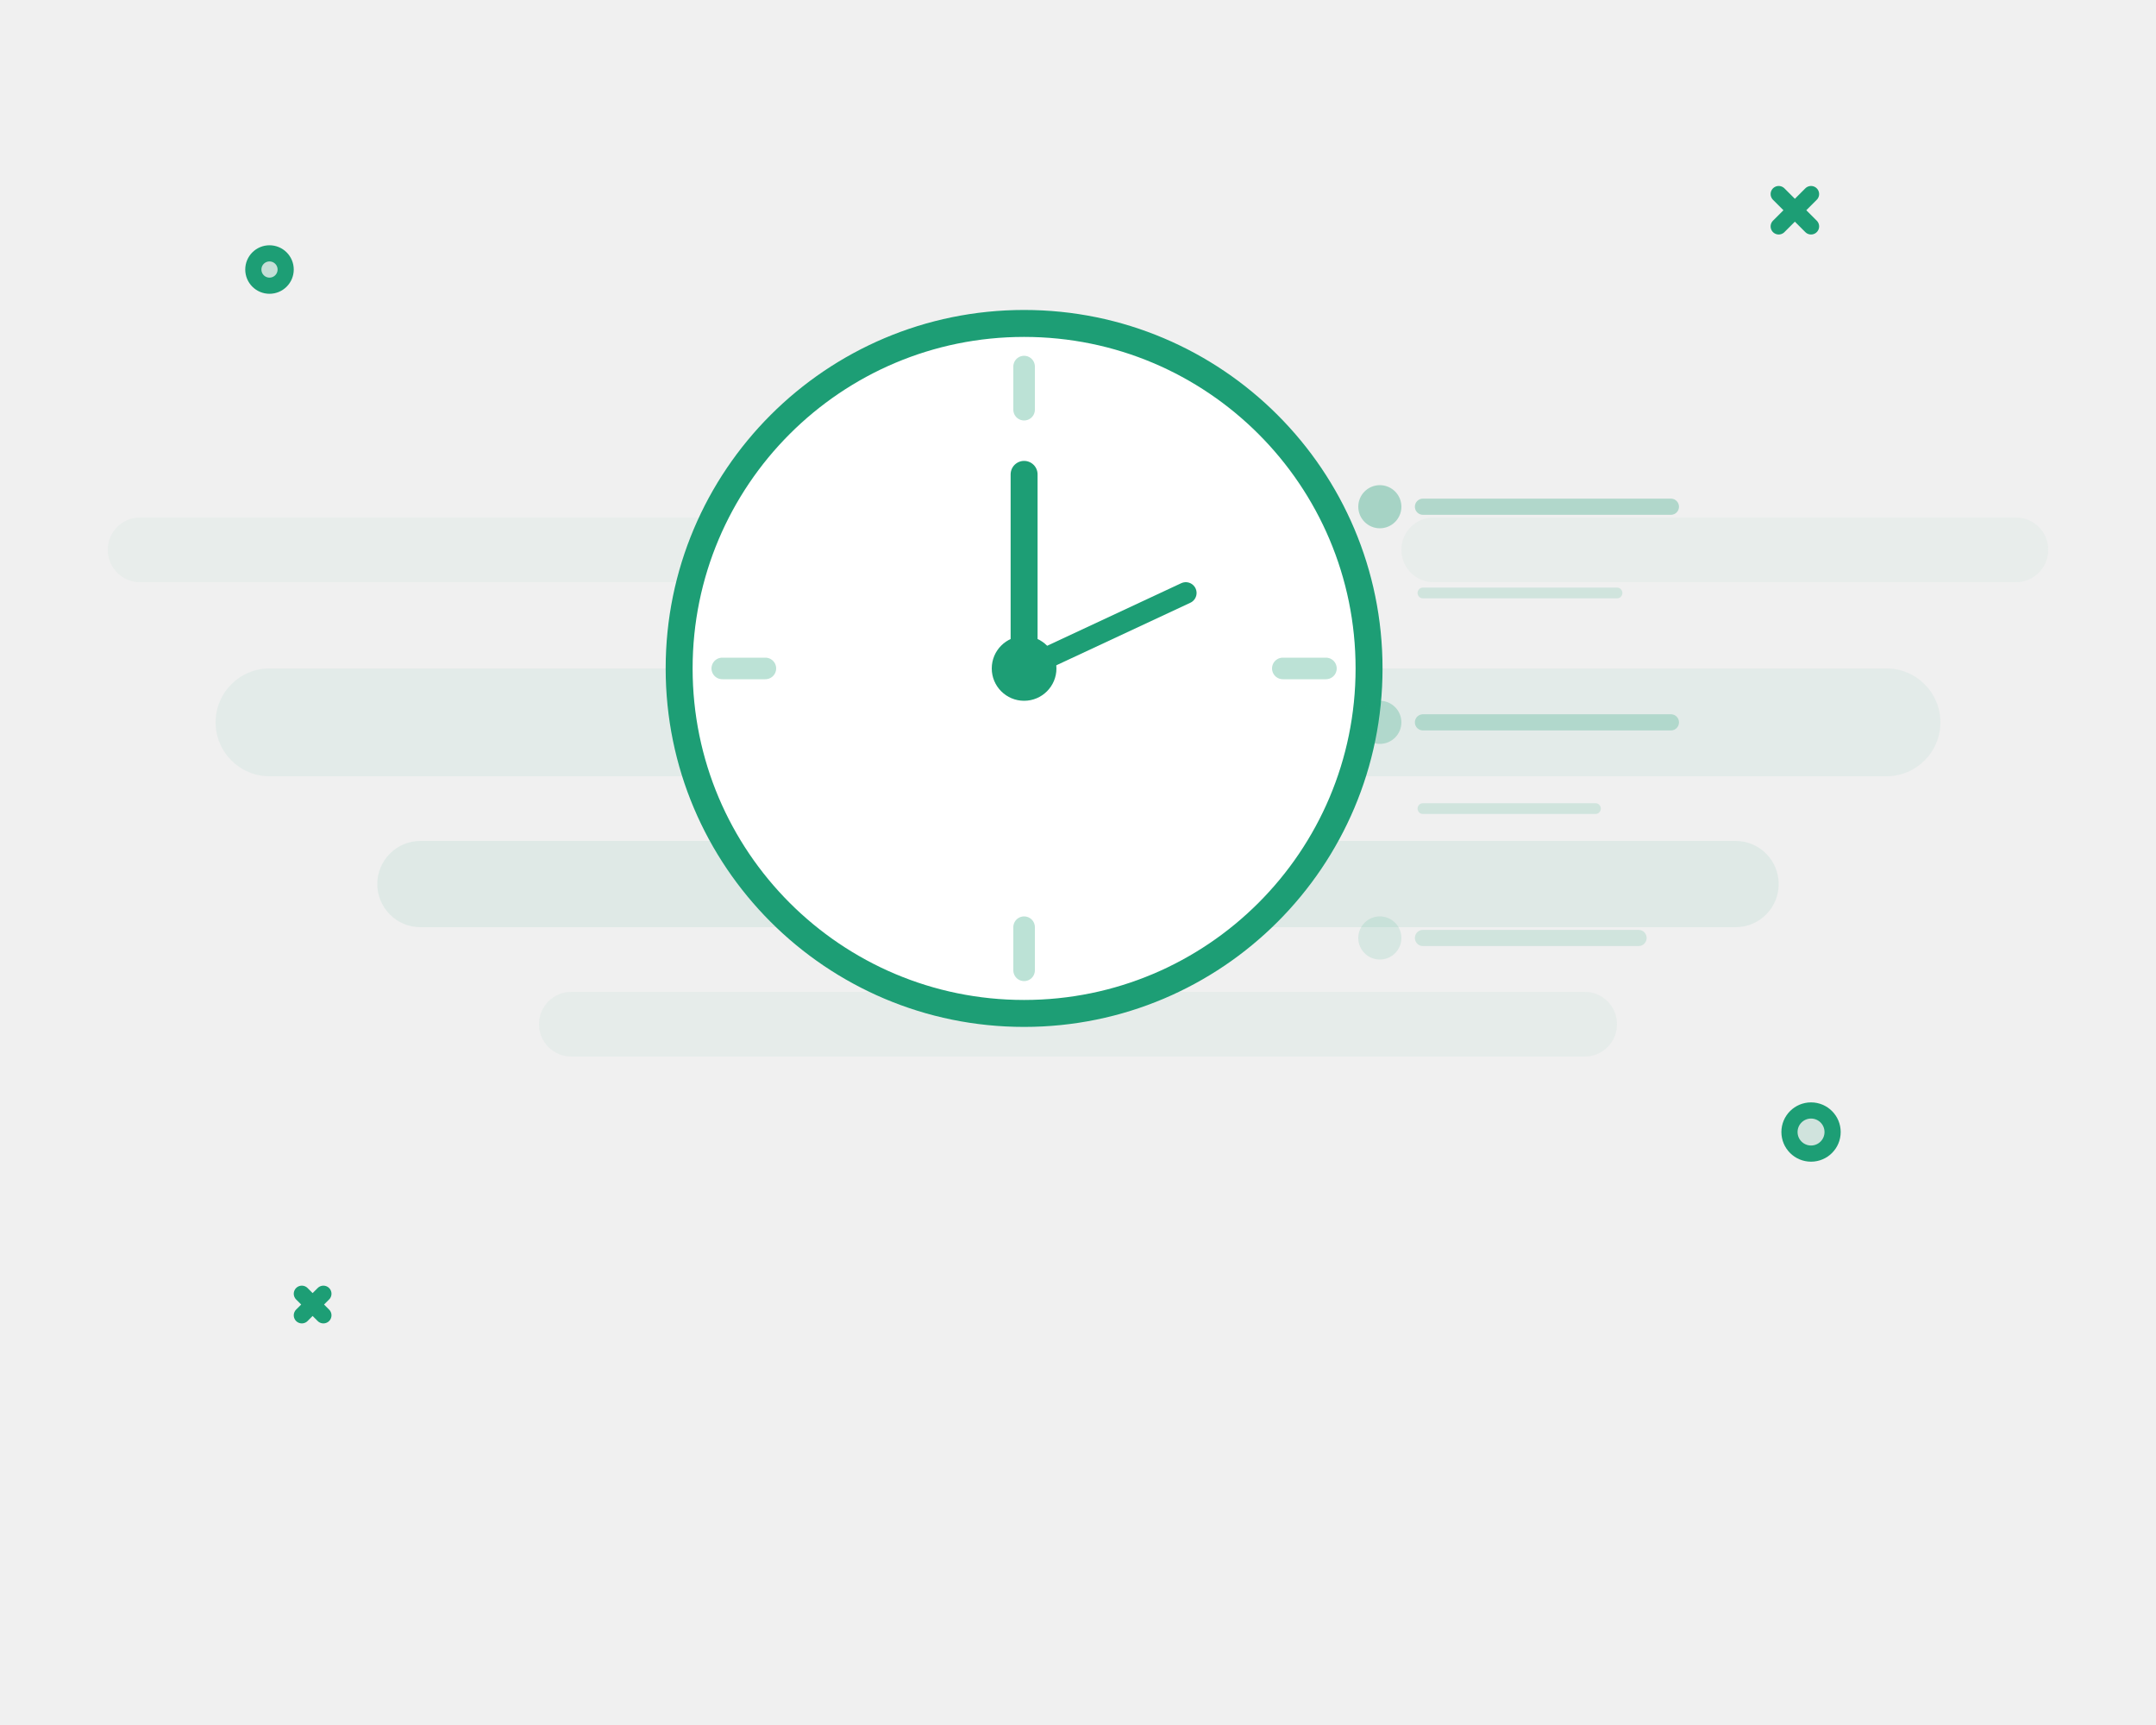
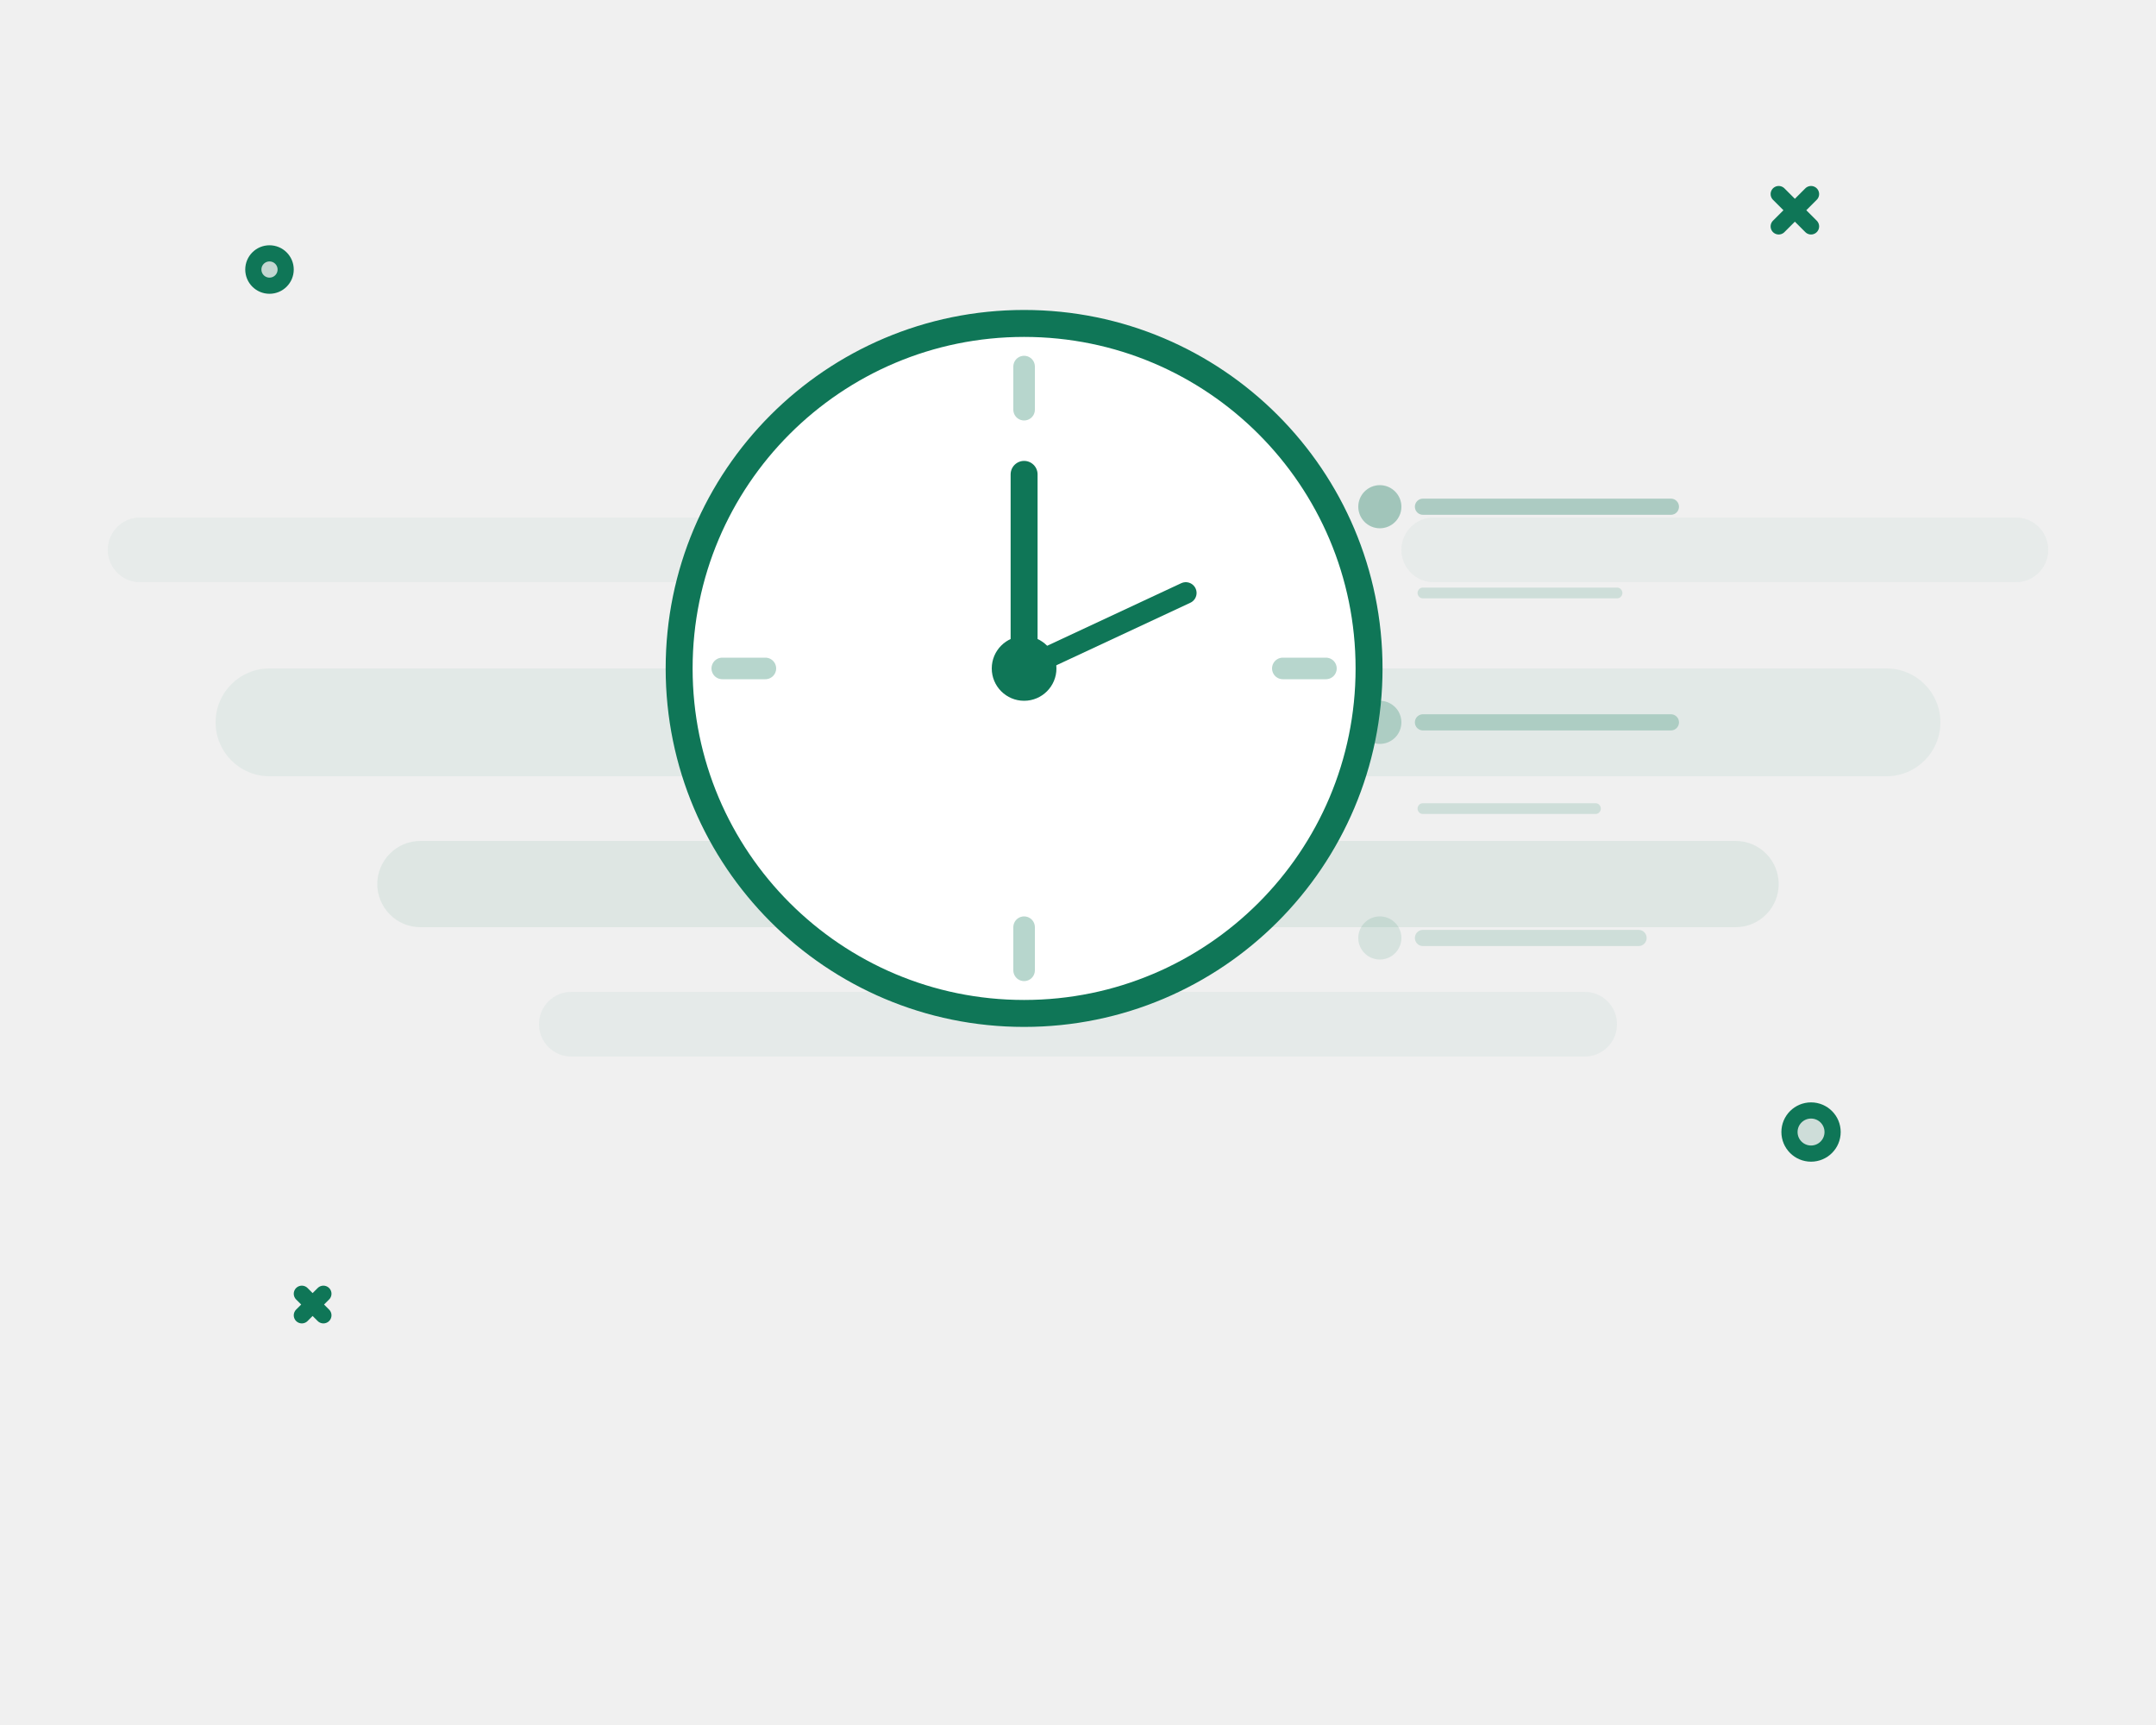
<svg xmlns="http://www.w3.org/2000/svg" width="200" height="160" viewBox="0 0 200 160" fill="none">
-   <rect x="20" y="62" width="160" height="10" rx="5" fill="#1D9E75" fill-opacity="0.06" />
-   <rect x="35" y="78" width="130" height="8" rx="4" fill="#1D9E75" fill-opacity="0.08" />
-   <rect x="50" y="92" width="100" height="6" rx="3" fill="#1D9E75" fill-opacity="0.05" />
-   <rect x="10" y="48" width="80" height="6" rx="3" fill="#1D9E75" fill-opacity="0.04" />
-   <rect x="130" y="48" width="60" height="6" rx="3" fill="#1D9E75" fill-opacity="0.04" />
+   <rect x="20" y="62" width="160" height="10" rx="5" fill="#0F7657" fill-opacity="0.06" />
+   <rect x="35" y="78" width="130" height="8" rx="4" fill="#0F7657" fill-opacity="0.08" />
+   <rect x="50" y="92" width="100" height="6" rx="3" fill="#0F7657" fill-opacity="0.05" />
+   <rect x="10" y="48" width="80" height="6" rx="3" fill="#0F7657" fill-opacity="0.04" />
+   <rect x="130" y="48" width="60" height="6" rx="3" fill="#0F7657" fill-opacity="0.04" />
  <g transform="translate(60, 22)">
-     <circle cx="35" cy="40" r="32" stroke="#1D9E75" stroke-width="2.5" fill="white" />
-     <path d="M35 12V16" stroke="#1D9E75" stroke-width="2" stroke-linecap="round" opacity="0.3" />
-     <path d="M35 64V68" stroke="#1D9E75" stroke-width="2" stroke-linecap="round" opacity="0.3" />
-     <path d="M7 40H11" stroke="#1D9E75" stroke-width="2" stroke-linecap="round" opacity="0.3" />
-     <path d="M59 40H63" stroke="#1D9E75" stroke-width="2" stroke-linecap="round" opacity="0.3" />
-     <path d="M35 40V22" stroke="#1D9E75" stroke-width="2.5" stroke-linecap="round" />
-     <path d="M35 40L50 33" stroke="#1D9E75" stroke-width="2" stroke-linecap="round" />
-     <circle cx="35" cy="40" r="3" fill="#1D9E75" />
-     <path d="M72 25H95" stroke="#1D9E75" stroke-width="1.5" stroke-linecap="round" opacity="0.3" />
-     <path d="M72 33H90" stroke="#1D9E75" stroke-width="1" stroke-linecap="round" opacity="0.15" />
-     <path d="M72 45H95" stroke="#1D9E75" stroke-width="1.5" stroke-linecap="round" opacity="0.25" />
-     <path d="M72 53H88" stroke="#1D9E75" stroke-width="1" stroke-linecap="round" opacity="0.15" />
-     <path d="M72 65H92" stroke="#1D9E75" stroke-width="1.5" stroke-linecap="round" opacity="0.15" />
-     <circle cx="68" cy="25" r="2" fill="#1D9E75" opacity="0.35" />
-     <circle cx="68" cy="45" r="2" fill="#1D9E75" opacity="0.25" />
-     <circle cx="68" cy="65" r="2" fill="#1D9E75" opacity="0.12" />
+     <circle cx="35" cy="40" r="32" stroke="#0F7657" stroke-width="2.5" fill="white" />
+     <path d="M35 12V16" stroke="#0F7657" stroke-width="2" stroke-linecap="round" opacity="0.3" />
+     <path d="M35 64V68" stroke="#0F7657" stroke-width="2" stroke-linecap="round" opacity="0.3" />
+     <path d="M7 40H11" stroke="#0F7657" stroke-width="2" stroke-linecap="round" opacity="0.3" />
+     <path d="M59 40H63" stroke="#0F7657" stroke-width="2" stroke-linecap="round" opacity="0.3" />
+     <path d="M35 40V22" stroke="#0F7657" stroke-width="2.5" stroke-linecap="round" />
+     <path d="M35 40L50 33" stroke="#0F7657" stroke-width="2" stroke-linecap="round" />
+     <circle cx="35" cy="40" r="3" fill="#0F7657" />
+     <path d="M72 25H95" stroke="#0F7657" stroke-width="1.5" stroke-linecap="round" opacity="0.3" />
+     <path d="M72 33H90" stroke="#0F7657" stroke-width="1" stroke-linecap="round" opacity="0.15" />
+     <path d="M72 45H95" stroke="#0F7657" stroke-width="1.5" stroke-linecap="round" opacity="0.25" />
+     <path d="M72 53H88" stroke="#0F7657" stroke-width="1" stroke-linecap="round" opacity="0.15" />
+     <path d="M72 65H92" stroke="#0F7657" stroke-width="1.5" stroke-linecap="round" opacity="0.15" />
+     <circle cx="68" cy="25" r="2" fill="#0F7657" opacity="0.35" />
+     <circle cx="68" cy="45" r="2" fill="#0F7657" opacity="0.25" />
+     <circle cx="68" cy="65" r="2" fill="#0F7657" opacity="0.12" />
  </g>
-   <g stroke="#1D9E75" stroke-width="1.5" stroke-linecap="round">
+   <g stroke="#0F7657" stroke-width="1.5" stroke-linecap="round">
    <path d="M165 18L168 21M168 18L165 21" />
    <path d="M28 120L30 122M30 120L28 122" />
-     <circle cx="168" cy="105" r="2" fill="#1D9E75" fill-opacity="0.15" />
-     <circle cx="25" cy="25" r="1.5" fill="#1D9E75" fill-opacity="0.2" />
+     <circle cx="168" cy="105" r="2" fill="#0F7657" fill-opacity="0.15" />
+     <circle cx="25" cy="25" r="1.5" fill="#0F7657" fill-opacity="0.2" />
  </g>
</svg>
